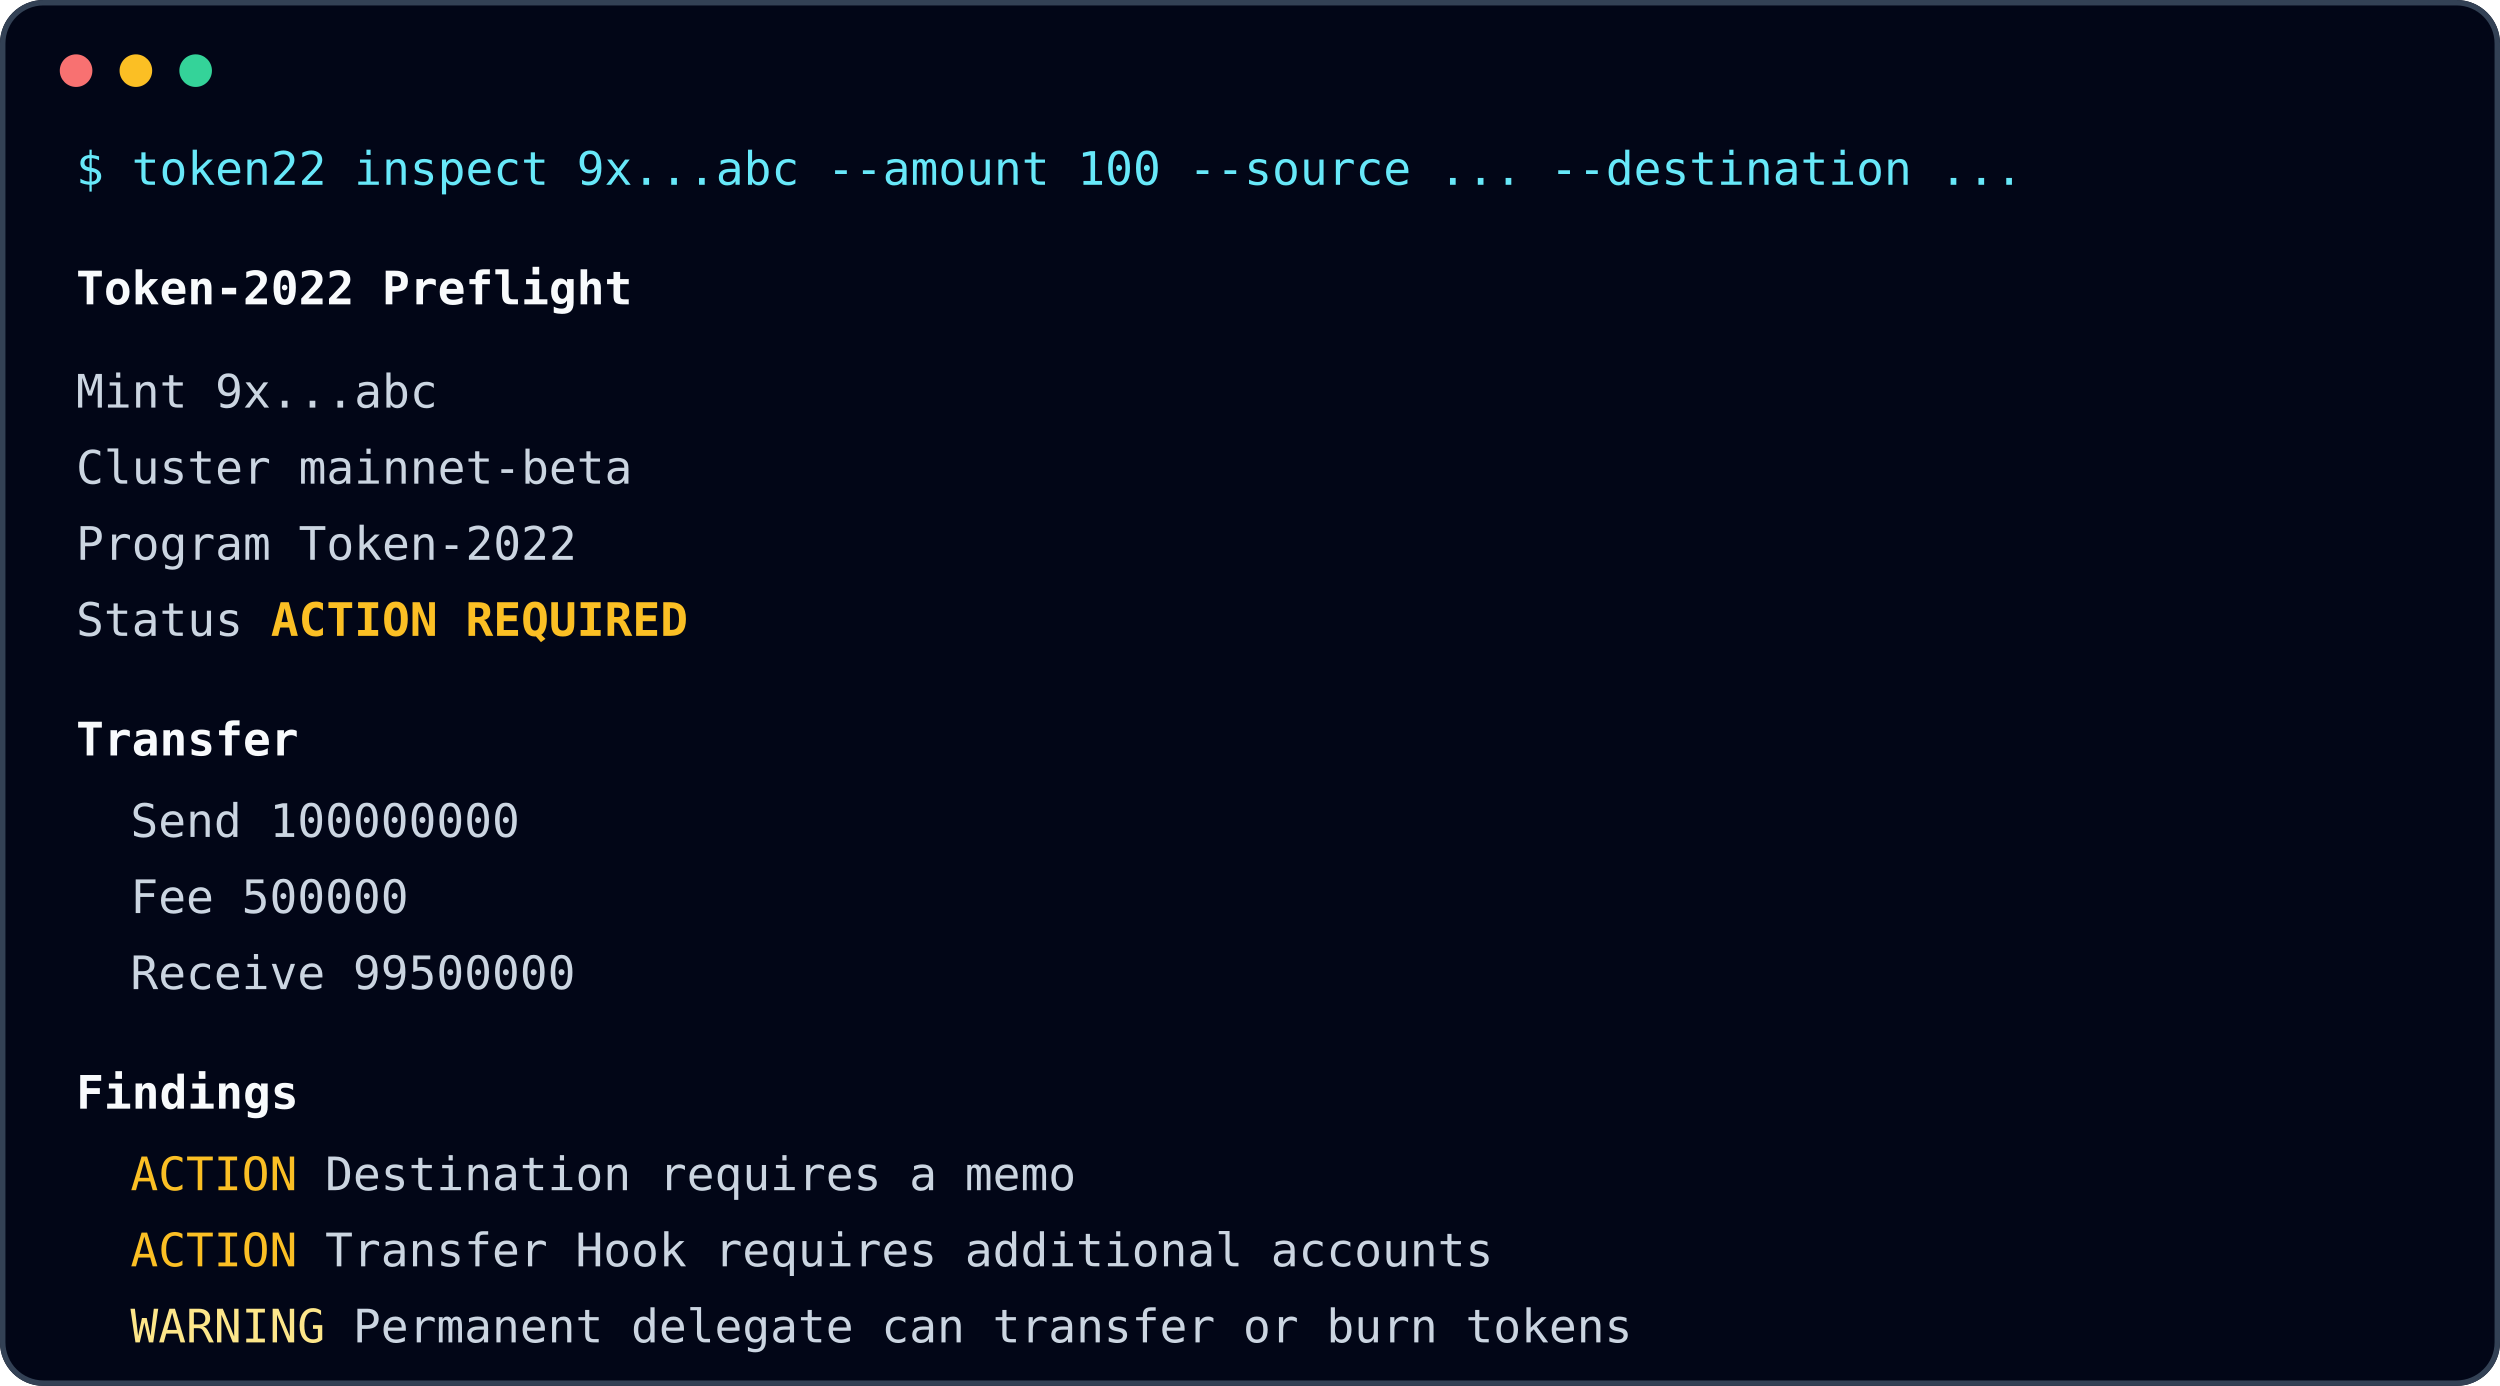
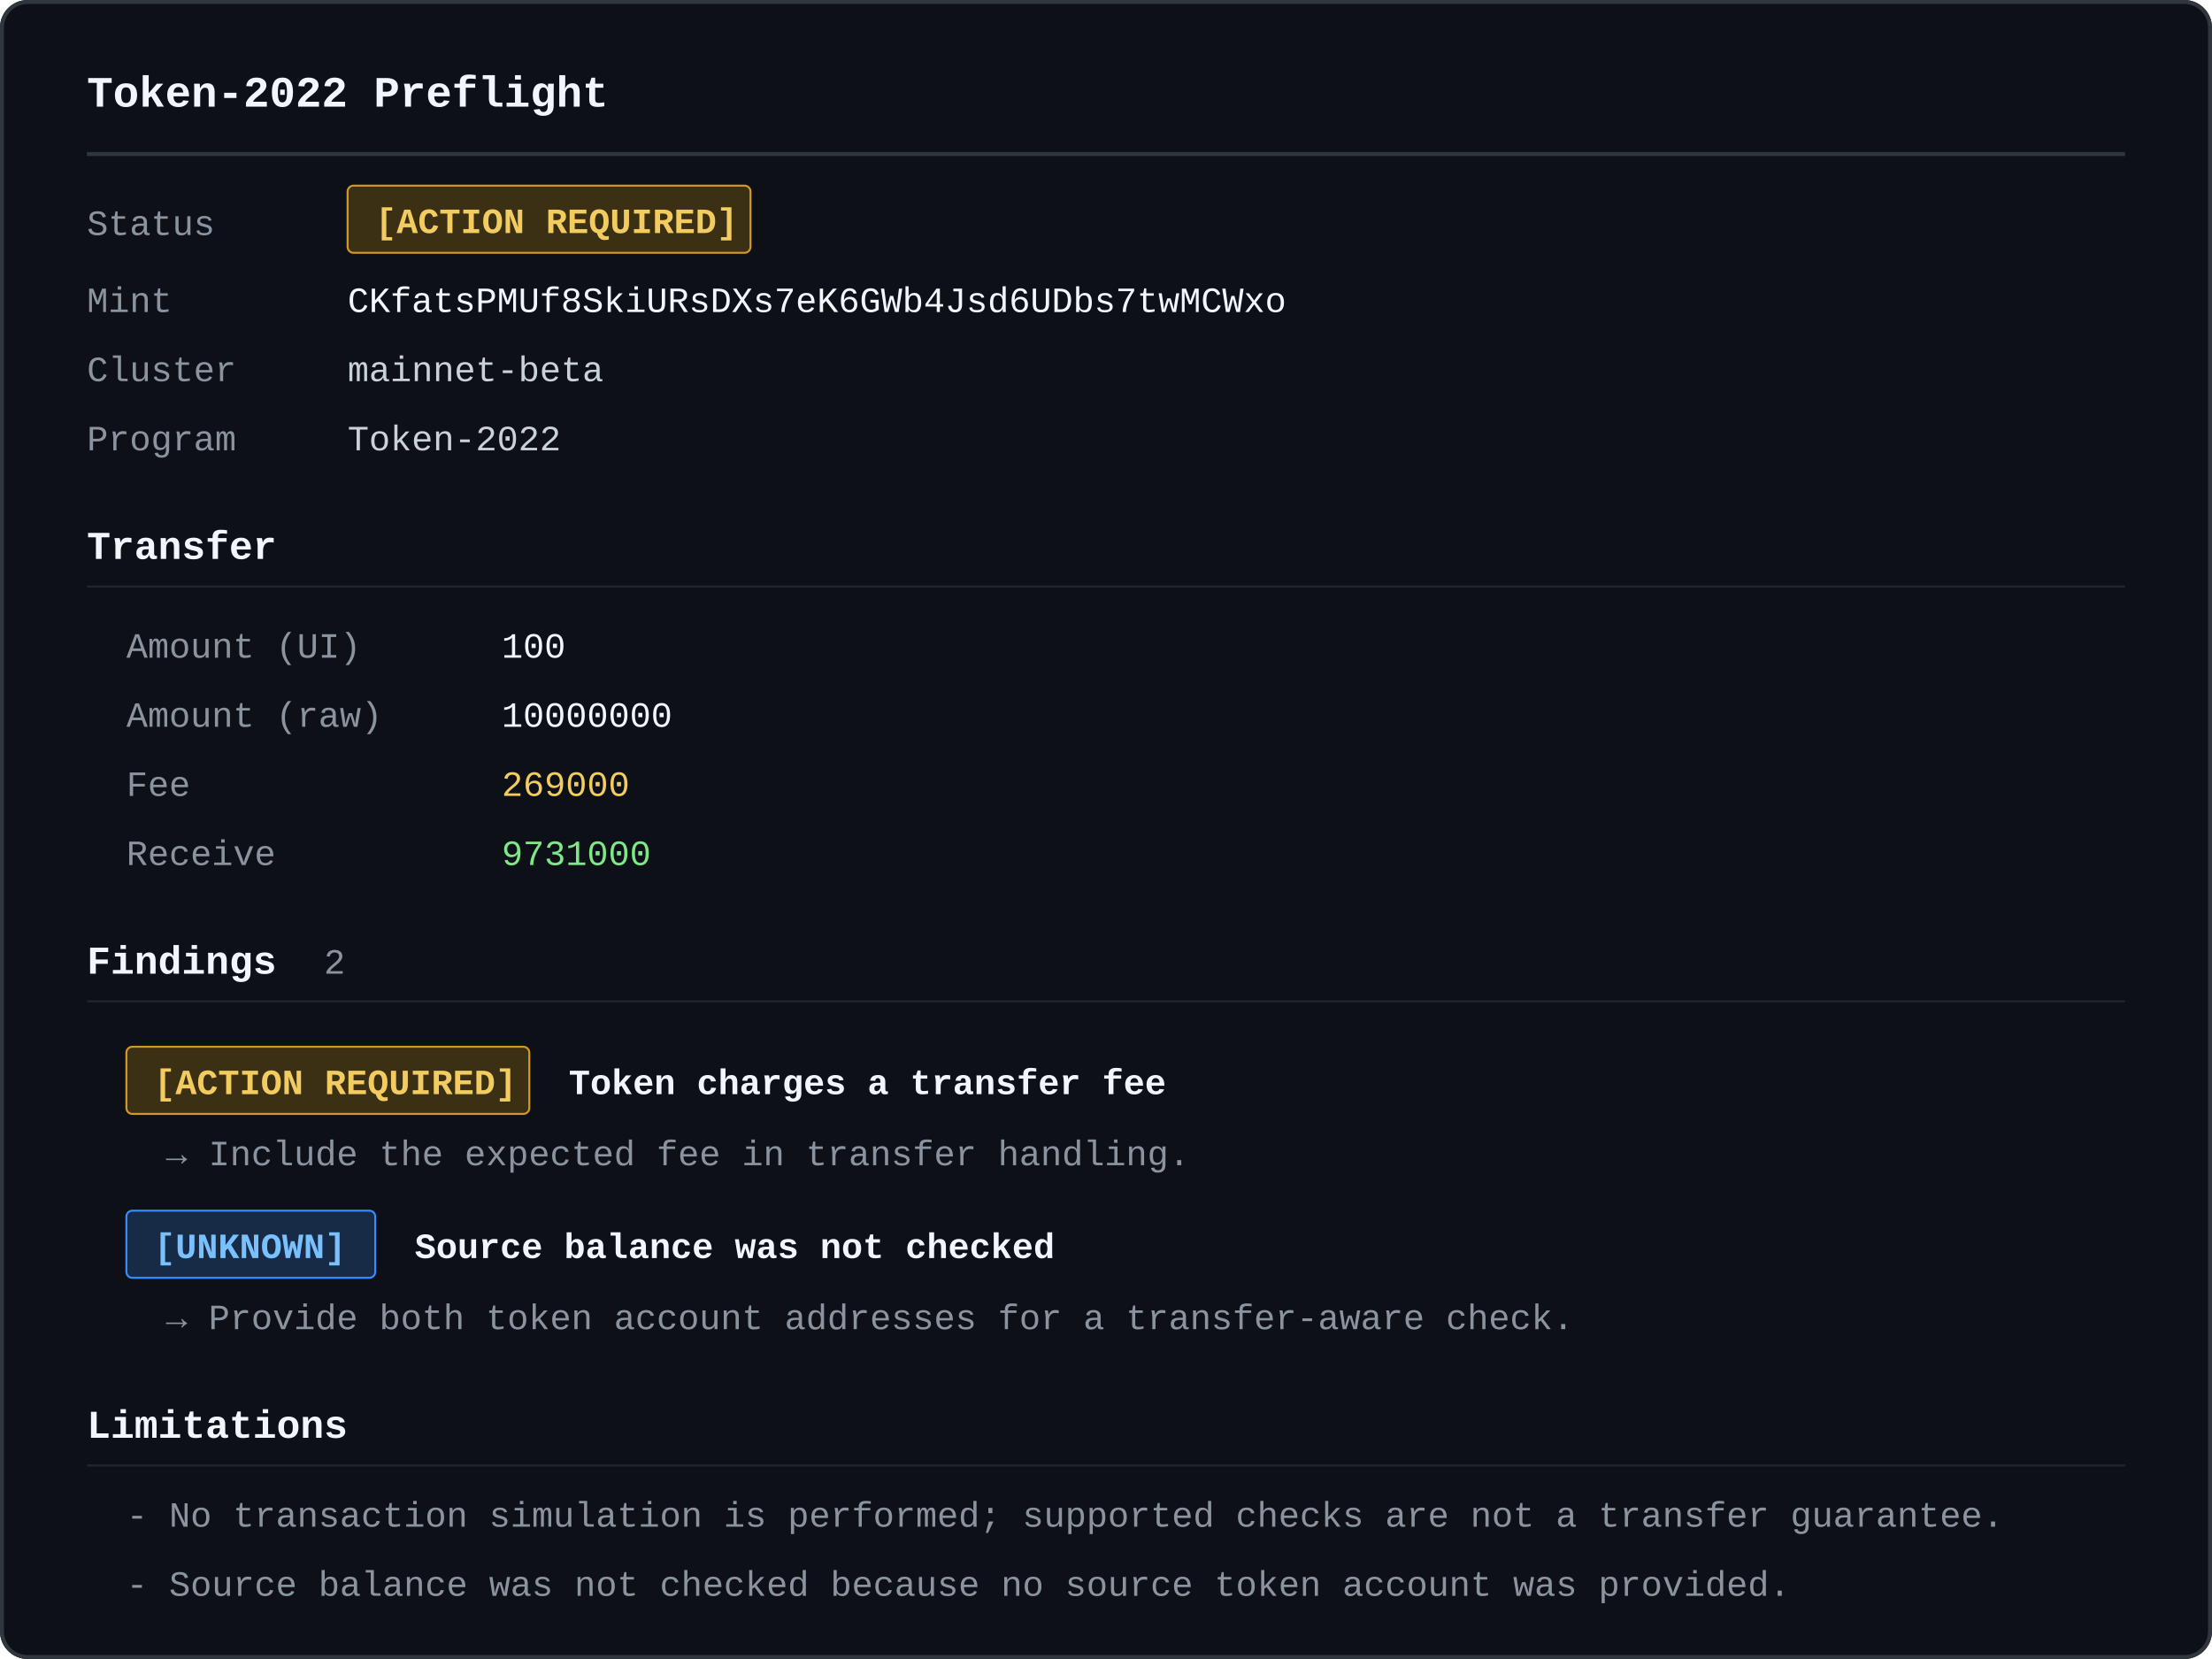
- <svg xmlns="http://www.w3.org/2000/svg" width="920" height="510" viewBox="0 0 920 510" role="img" aria-labelledby="title description">
-   <rect width="920" height="510" rx="16" fill="#020617" />
-   <rect x="1" y="1" width="918" height="508" rx="15" fill="none" stroke="#334155" stroke-width="2" />
-   <circle cx="28" cy="26" r="6" fill="#f87171" />
-   <circle cx="50" cy="26" r="6" fill="#fbbf24" />
-   <circle cx="72" cy="26" r="6" fill="#34d399" />
-   <g font-family="ui-monospace, SFMono-Regular, Menlo, Consolas, monospace" font-size="17" fill="#cbd5e1">
-     <text x="28" y="68" fill="#67e8f9">$ token22 inspect 9x...abc --amount 100 --source ... --destination ...</text>
-     <text x="28" y="112" fill="#f8fafc" font-weight="700">Token-2022 Preflight</text>
-     <text x="28" y="150">Mint       9x...abc</text>
-     <text x="28" y="178">Cluster    mainnet-beta</text>
-     <text x="28" y="206">Program    Token-2022</text>
-     <text x="28" y="234">Status     <tspan fill="#fbbf24" font-weight="700">ACTION REQUIRED</tspan>
-     </text>
-     <text x="28" y="278" fill="#f8fafc" font-weight="700">Transfer</text>
-     <text x="48" y="308">Send       100000000</text>
-     <text x="48" y="336">Fee        500000</text>
-     <text x="48" y="364">Receive    99500000</text>
-     <text x="28" y="408" fill="#f8fafc" font-weight="700">Findings</text>
-     <text x="48" y="438">
-       <tspan fill="#fbbf24">ACTION</tspan>  Destination requires a memo</text>
-     <text x="48" y="466">
-       <tspan fill="#fbbf24">ACTION</tspan>  Transfer Hook requires additional accounts</text>
-     <text x="48" y="494">
-       <tspan fill="#fde68a">WARNING</tspan> Permanent delegate can transfer or burn tokens</text>
+ <svg xmlns="http://www.w3.org/2000/svg" width="1120" height="840" viewBox="0 0 1120 840" role="img" aria-labelledby="title description">
+   <rect width="1120" height="840" rx="14" fill="#0d1117" />
+   <rect x="1" y="1" width="1118" height="838" rx="13" fill="none" stroke="#30363d" stroke-width="2" />
+   <g font-family="ui-monospace, SFMono-Regular, Menlo, Monaco, Consolas, 'Liberation Mono', monospace" font-size="18" fill="#c9d1d9">
+     <text x="44" y="54" fill="#f0f6fc" font-size="22" font-weight="700">Token-2022 Preflight</text>
+     <line x1="44" y1="78" x2="1076" y2="78" stroke="#30363d" stroke-width="2" />
+     <text x="44" y="119" fill="#8b949e">Status</text>
+     <rect x="176" y="94" width="204" height="34" rx="3" fill="#3b2f14" stroke="#d29922" />
+     <text x="190" y="118" fill="#f2cc60" font-weight="700">[ACTION REQUIRED]</text>
+     <text x="44" y="158" fill="#8b949e">Mint</text>
+     <text x="176" y="158" fill="#f0f6fc">CKfatsPMUf8SkiURsDXs7eK6GWb4Jsd6UDbs7twMCWxo</text>
+     <text x="44" y="193" fill="#8b949e">Cluster</text>
+     <text x="176" y="193">mainnet-beta</text>
+     <text x="44" y="228" fill="#8b949e">Program</text>
+     <text x="176" y="228">Token-2022</text>
+     <text x="44" y="283" fill="#f0f6fc" font-size="20" font-weight="700">Transfer</text>
+     <line x1="44" y1="297" x2="1076" y2="297" stroke="#21262d" />
+     <text x="64" y="333" fill="#8b949e">Amount (UI)</text>
+     <text x="254" y="333" fill="#f0f6fc">100</text>
+     <text x="64" y="368" fill="#8b949e">Amount (raw)</text>
+     <text x="254" y="368" fill="#f0f6fc">10000000</text>
+     <text x="64" y="403" fill="#8b949e">Fee</text>
+     <text x="254" y="403" fill="#f2cc60">269000</text>
+     <text x="64" y="438" fill="#8b949e">Receive</text>
+     <text x="254" y="438" fill="#7ee787">9731000</text>
+     <text x="44" y="493" fill="#f0f6fc" font-size="20" font-weight="700">Findings</text>
+     <text x="164" y="493" fill="#8b949e">2</text>
+     <line x1="44" y1="507" x2="1076" y2="507" stroke="#21262d" />
+     <rect x="64" y="530" width="204" height="34" rx="3" fill="#3b2f14" stroke="#d29922" />
+     <text x="78" y="554" fill="#f2cc60" font-weight="700">[ACTION REQUIRED]</text>
+     <text x="288" y="554" fill="#f0f6fc" font-weight="700">Token charges a transfer fee</text>
+     <text x="84" y="590" fill="#8b949e">→ Include the expected fee in transfer handling.</text>
+     <rect x="64" y="613" width="126" height="34" rx="3" fill="#172a46" stroke="#388bfd" />
+     <text x="78" y="637" fill="#79c0ff" font-weight="700">[UNKNOWN]</text>
+     <text x="210" y="637" fill="#f0f6fc" font-weight="700">Source balance was not checked</text>
+     <text x="84" y="673" fill="#8b949e">→ Provide both token account addresses for a transfer-aware check.</text>
+     <text x="44" y="728" fill="#f0f6fc" font-size="20" font-weight="700">Limitations</text>
+     <line x1="44" y1="742" x2="1076" y2="742" stroke="#21262d" />
+     <text x="64" y="773" fill="#8b949e">- No transaction simulation is performed; supported checks are not a transfer guarantee.</text>
+     <text x="64" y="808" fill="#8b949e">- Source balance was not checked because no source token account was provided.</text>
  </g>
</svg>
